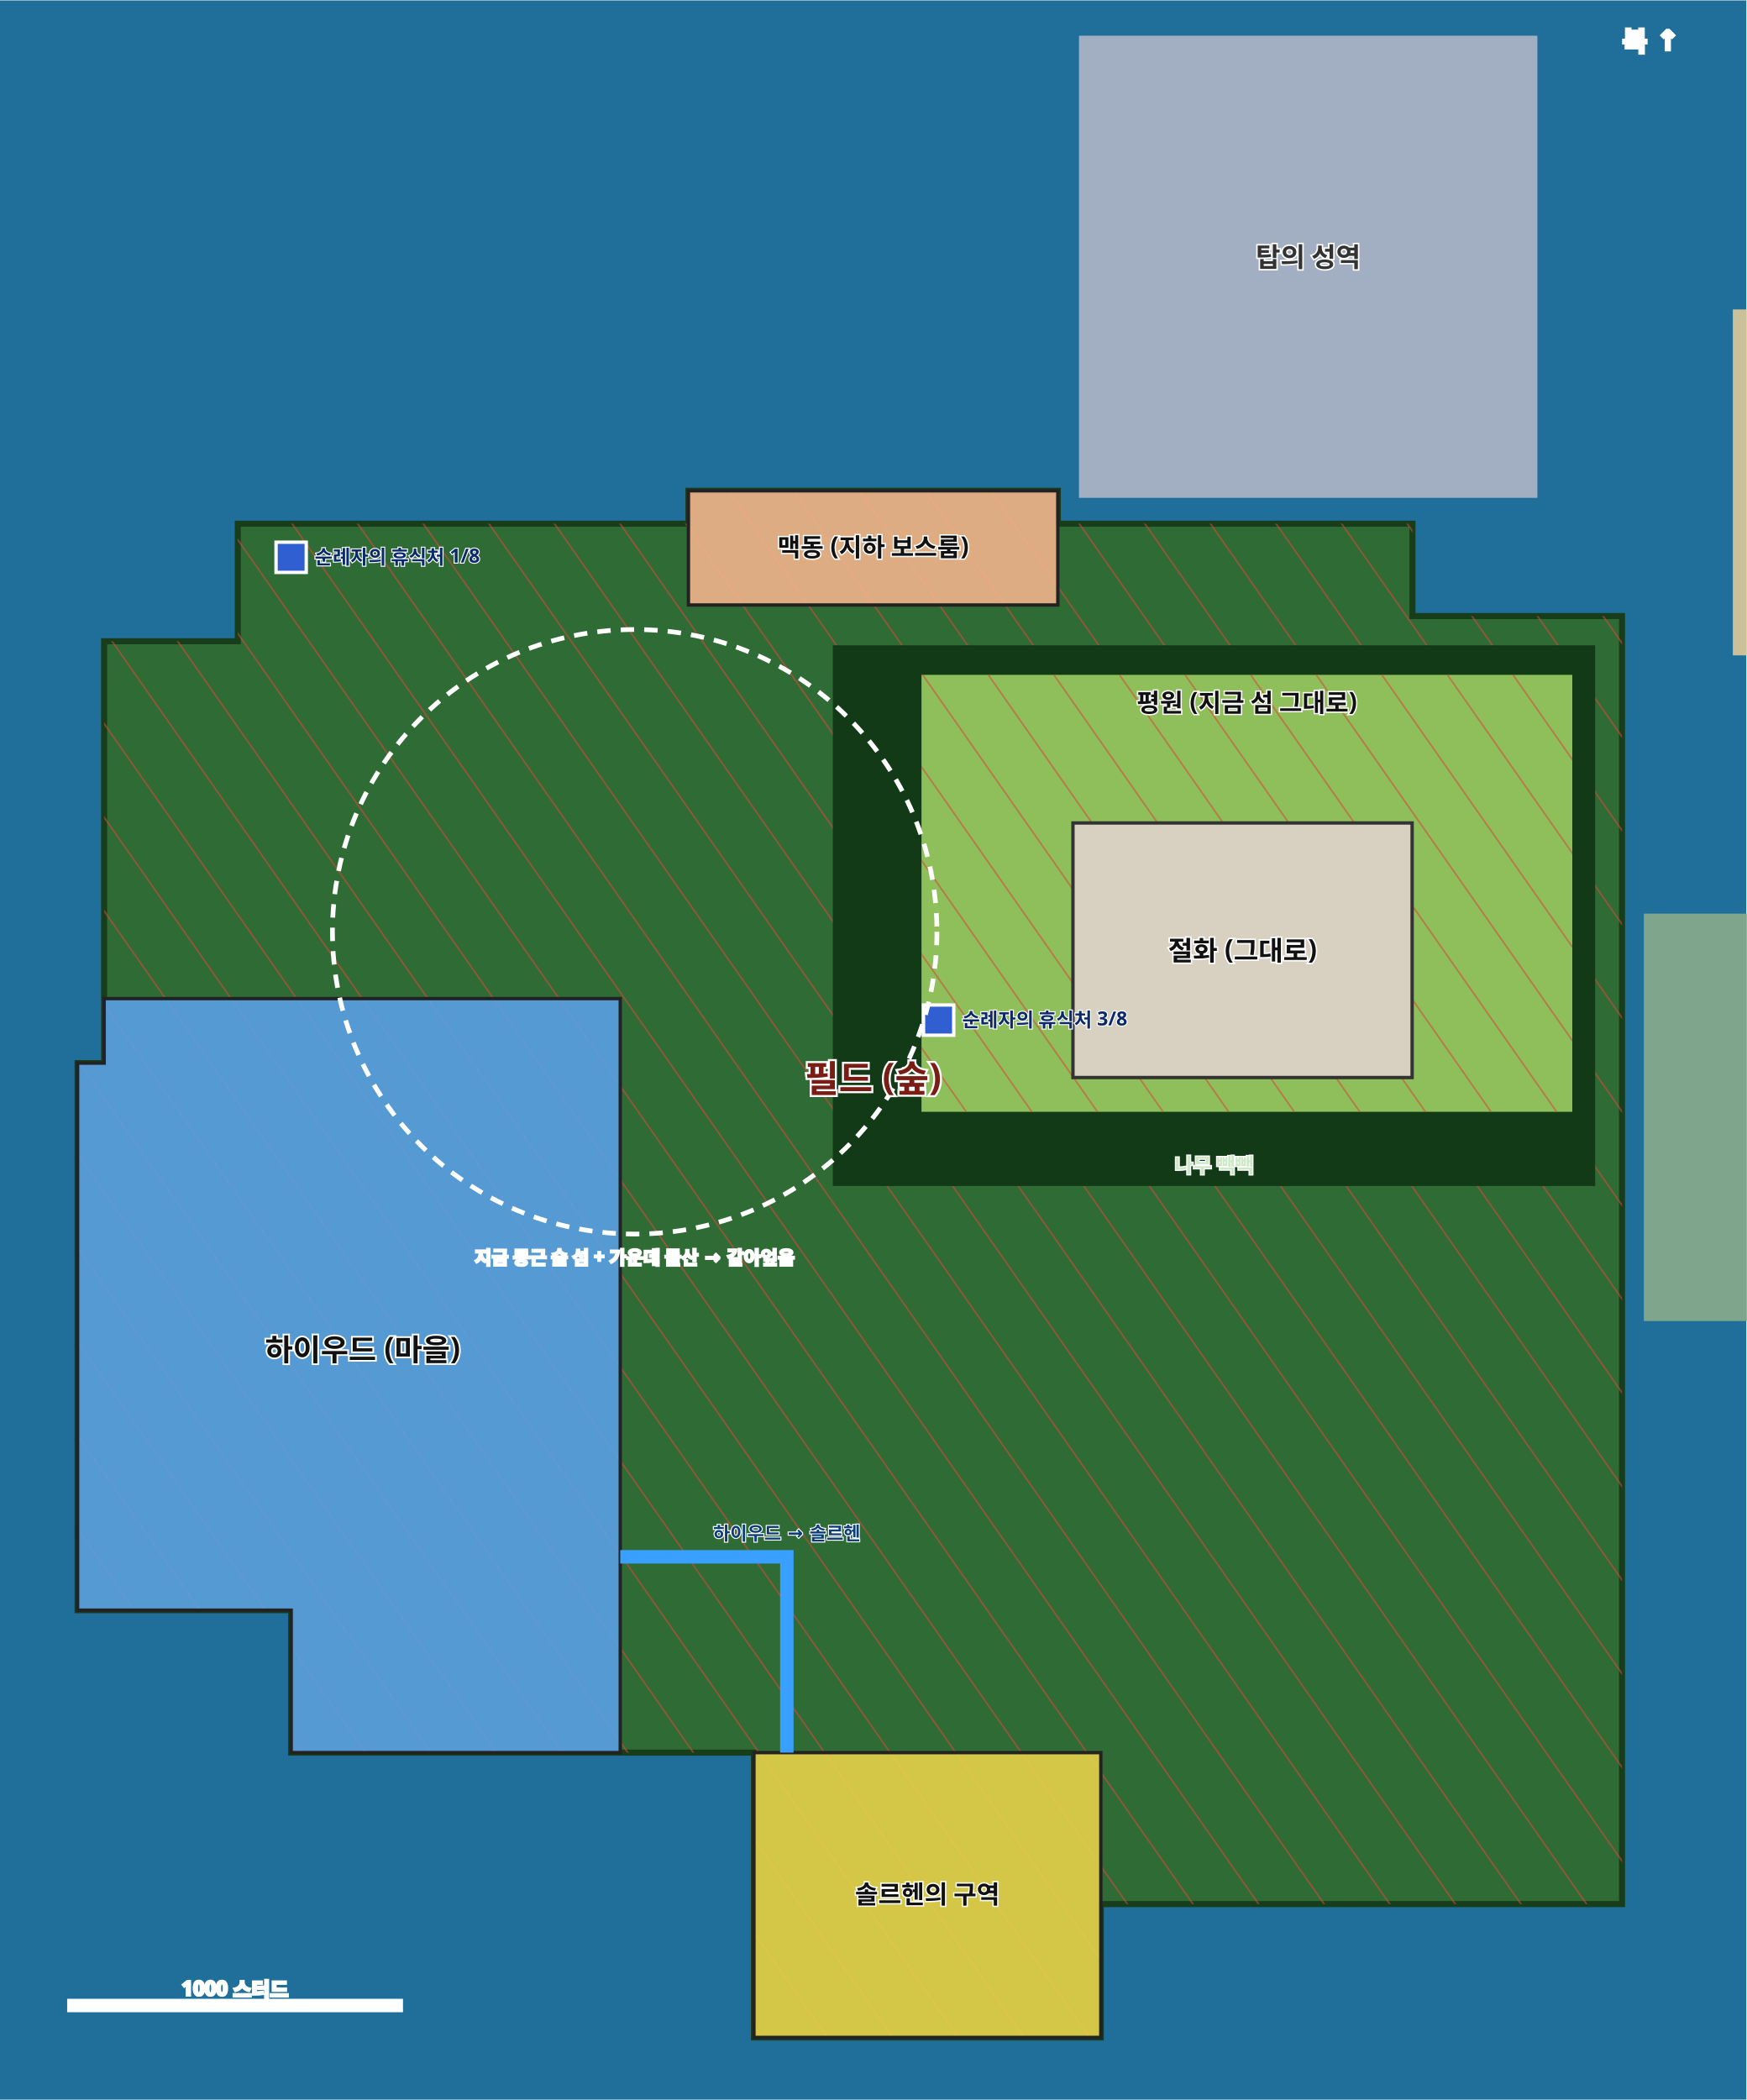
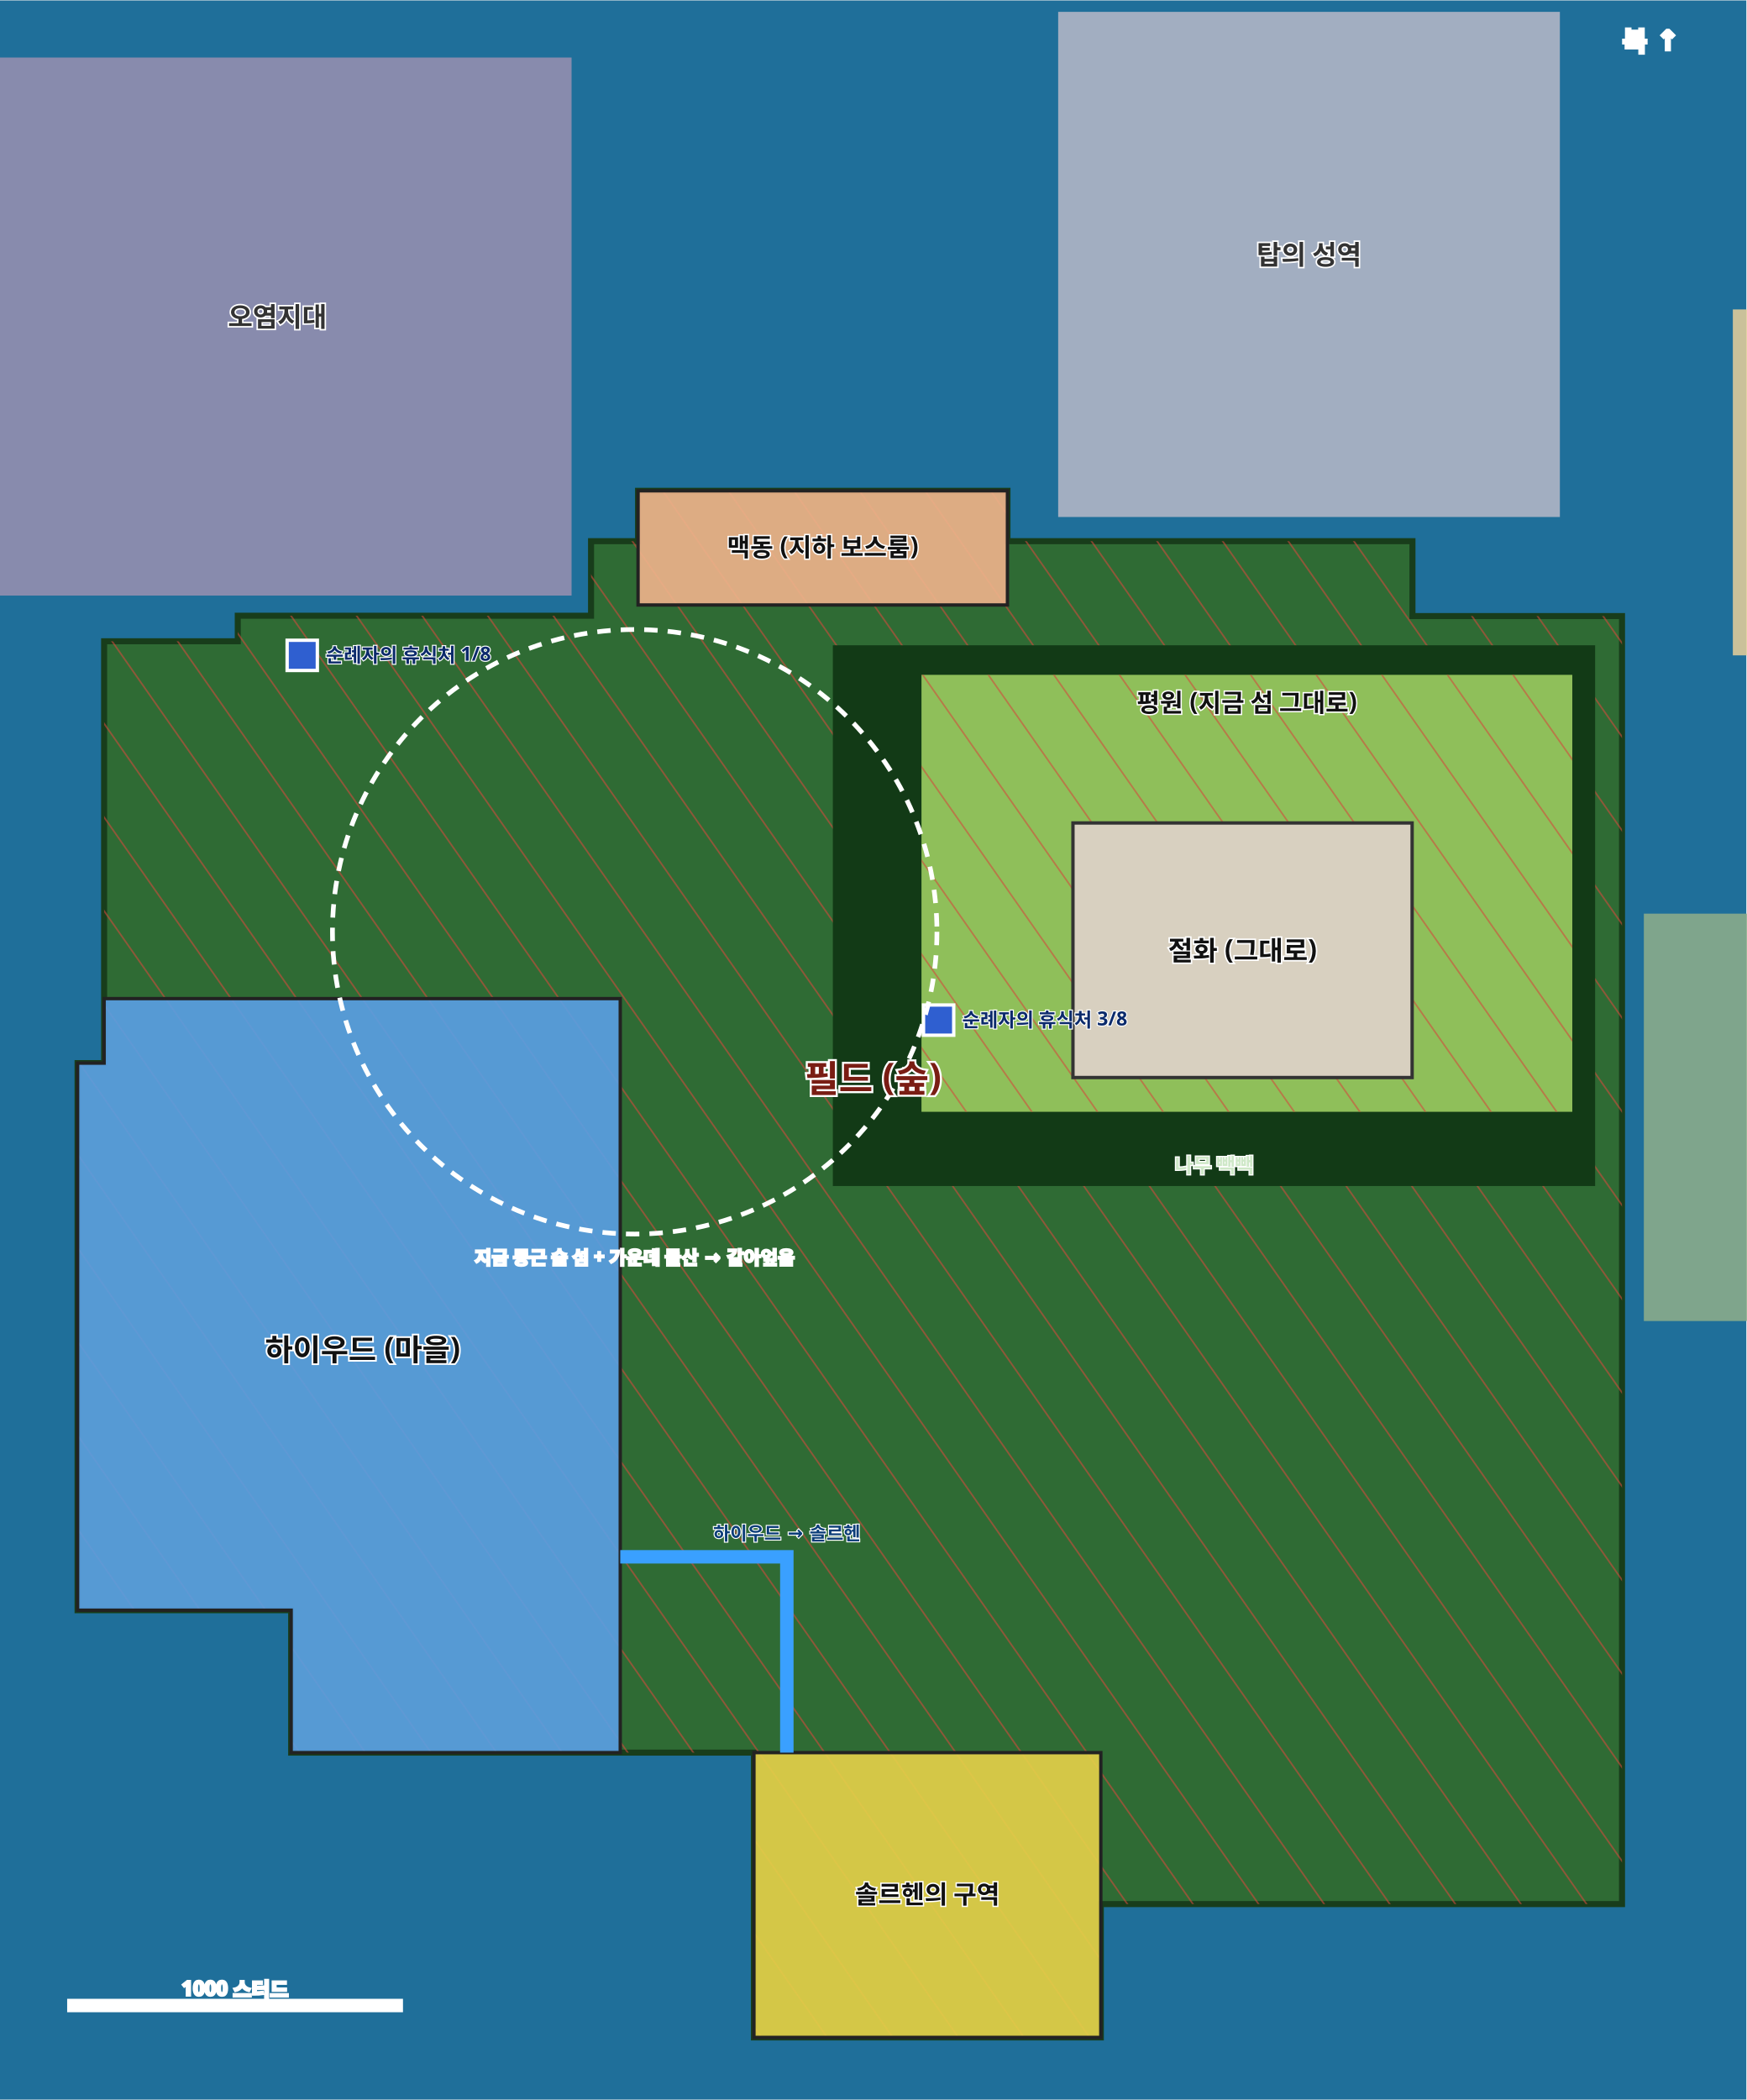
<svg xmlns="http://www.w3.org/2000/svg" width="988" height="1188" viewBox="-3500 -2250 5200 6250" font-family="Malgun Gothic, sans-serif">
  <defs>
    <pattern id="h" width="160" height="160" patternUnits="userSpaceOnUse" patternTransform="rotate(-35)">
      <line x1="0" y1="0" x2="0" y2="160" stroke="#d24a3c" stroke-width="10" stroke-opacity="0.55" />
    </pattern>
  </defs>
  <rect x="-3500" y="-2250" width="5200" height="6250" fill="#1f6f9a" />
-   <rect x="-287" y="-2145" width="1365" height="1376" fill="#b8b8c8" fill-opacity="0.85" />
-   <text x="395.5" y="-1457.0" font-size="80" fill="#333" text-anchor="middle" font-weight="700" stroke="#ffffff" stroke-width="9" paint-order="stroke">탑의 성역</text>
+   <rect x="-349" y="-2216" width="1494" height="1504" fill="#b8b8c8" fill-opacity="0.85" />
+   <text x="398.0" y="-1464.0" font-size="80" fill="#333" text-anchor="middle" font-weight="700" stroke="#ffffff" stroke-width="9" paint-order="stroke">탑의 성역</text>
+   <rect x="-3550" y="-2080" width="1752" height="1602" fill="#9a8fb0" fill-opacity="0.85" />
+   <text x="-2674.0" y="-1279.0" font-size="80" fill="#333" text-anchor="middle" font-weight="700" stroke="#ffffff" stroke-width="9" paint-order="stroke">오염지대</text>
  <rect x="1660" y="-1330" width="1940" height="1030" fill="#e8cf9a" fill-opacity="0.85" />
  <text x="2630.0" y="-815.0" font-size="80" fill="#333" text-anchor="middle" font-weight="700" stroke="#ffffff" stroke-width="9" paint-order="stroke">사막</text>
  <rect x="1395" y="469" width="1900" height="1213" fill="#8fae8a" fill-opacity="0.85" />
  <text x="2345.0" y="1075.5" font-size="80" fill="#333" text-anchor="middle" font-weight="700" stroke="#ffffff" stroke-width="9" paint-order="stroke">늪(다음 차례)</text>
-   <polygon points="-3190,-342 -2792,-342 -2792,-692 -1450,-692 -1450,-790 -350,-790 -350,-692 706,-692 706,-417 1330,-417 1330,3418 -222,3418 -222,3815 -1255,3815 -1255,2967 -2633,2967 -2633,2543 -3269,2543 -3269,914 -3190,914" fill="#2f6b34" stroke="#183d1b" stroke-width="18" />
-   <polygon points="-3190,-342 -2792,-342 -2792,-692 -1450,-692 -1450,-790 -350,-790 -350,-692 706,-692 706,-417 1330,-417 1330,3418 -222,3418 -222,3815 -1255,3815 -1255,2967 -2633,2967 -2633,2543 -3269,2543 -3269,914 -3190,914" fill="url(#h)" />
+   <polygon points="-3190,-342 -2792,-342 -2792,-418 -1740,-418 -1740,-640 -1600,-640 -1600,-790 -500,-790 -500,-640 706,-640 706,-417 1330,-417 1330,3418 -222,3418 -222,3815 -1255,3815 -1255,2967 -2633,2967 -2633,2543 -3269,2543 -3269,914 -3190,914" fill="#2f6b34" stroke="#183d1b" stroke-width="18" />
+   <polygon points="-3190,-342 -2792,-342 -2792,-418 -1740,-418 -1740,-640 -1600,-640 -1600,-790 -500,-790 -500,-640 706,-640 706,-417 1330,-417 1330,3418 -222,3418 -222,3815 -1255,3815 -1255,2967 -2633,2967 -2633,2543 -3269,2543 -3269,914 -3190,914" fill="url(#h)" />
  <rect x="-1020" y="-330" width="2270" height="1610" fill="#123a16" fill-opacity="1" />
  <text x="115.0" y="1240" font-size="60" fill="#cfe8c8" text-anchor="middle" font-weight="700" stroke="#ffffff" stroke-width="7" paint-order="stroke">나무 빽빽</text>
  <rect x="-756" y="-242" width="1938" height="1301" fill="#8fbf5a" fill-opacity="1" />
  <rect x="-756" y="-242" width="1938" height="1301" fill="url(#h)" />
  <rect x="-305" y="199" width="1010" height="758" fill="#d8d0c0" fill-opacity="1" stroke="#333" stroke-width="10" />
  <text x="200.0" y="608.0" font-size="80" fill="#111" text-anchor="middle" font-weight="700" stroke="#ffffff" stroke-width="9" paint-order="stroke">절화 (그대로)</text>
  <text x="213.0" y="-132" font-size="75" fill="#111" text-anchor="middle" font-weight="700" stroke="#ffffff" stroke-width="8" paint-order="stroke">평원 (지금 섬 그대로)</text>
  <polygon points="-3190,722 -1653,722 -1653,2967 -2633,2967 -2633,2543 -3269,2543 -3269,914 -3190,914" fill="#5aa0e6" fill-opacity="0.9" stroke="#222" stroke-width="10" />
  <text x="-2420" y="1800" font-size="90" fill="#111" text-anchor="middle" font-weight="700" stroke="#ffffff" stroke-width="10" paint-order="stroke">하이우드 (마을)</text>
-   <rect x="-1450" y="-790" width="1100" height="340" fill="#f0b48c" fill-opacity="0.9" stroke="#222" stroke-width="10" />
-   <text x="-900.0" y="-595.0" font-size="75" fill="#111" text-anchor="middle" font-weight="700" stroke="#ffffff" stroke-width="8" paint-order="stroke">맥동 (지하 보스룸)</text>
+   <rect x="-1600" y="-790" width="1100" height="340" fill="#f0b48c" fill-opacity="0.9" stroke="#222" stroke-width="10" />
+   <text x="-1050.0" y="-595.0" font-size="75" fill="#111" text-anchor="middle" font-weight="700" stroke="#ffffff" stroke-width="8" paint-order="stroke">맥동 (지하 보스룸)</text>
  <rect x="-1255" y="2967" width="1033" height="848" fill="#e6d24a" fill-opacity="0.9" stroke="#222" stroke-width="10" />
  <text x="-738.5" y="3416.0" font-size="75" fill="#111" text-anchor="middle" font-weight="700" stroke="#ffffff" stroke-width="8" paint-order="stroke">솔르헨의 구역</text>
  <polyline points="-1653,2384 -1157,2384 -1157,2967" fill="none" stroke="#3aa0ff" stroke-width="40" />
  <text x="-1157" y="2334" font-size="55" fill="#0b3d78" text-anchor="middle" font-weight="700" stroke="#ffffff" stroke-width="6" paint-order="stroke">하이우드 → 솔르헨</text>
-   <rect x="-2678" y="-637" width="90" height="90" fill="#2f5fd0" fill-opacity="1" stroke="#fff" stroke-width="10" />
-   <text x="-2563" y="-572" font-size="58" fill="#0b2a6b" text-anchor="start" font-weight="700" stroke="#ffffff" stroke-width="6" paint-order="stroke">순례자의 휴식처 1/8</text>
+   <rect x="-2645" y="-345" width="90" height="90" fill="#2f5fd0" fill-opacity="1" stroke="#fff" stroke-width="10" />
+   <text x="-2530" y="-280" font-size="58" fill="#0b2a6b" text-anchor="start" font-weight="700" stroke="#ffffff" stroke-width="6" paint-order="stroke">순례자의 휴식처 1/8</text>
  <rect x="-750" y="741" width="90" height="90" fill="#2f5fd0" fill-opacity="1" stroke="#fff" stroke-width="10" />
  <text x="-635" y="806" font-size="58" fill="#0b2a6b" text-anchor="start" font-weight="700" stroke="#ffffff" stroke-width="6" paint-order="stroke">순례자의 휴식처 3/8</text>
  <circle cx="-1610" cy="523" r="900" fill="none" stroke="#ffffff" stroke-width="14" stroke-dasharray="40 30" />
  <text x="-900" y="1000" font-size="110" fill="#7a1d14" text-anchor="middle" font-weight="700" stroke="#ffffff" stroke-width="12" paint-order="stroke">필드 (숲)</text>
  <text x="-1610" y="1513" font-size="55" fill="#fff" text-anchor="middle" font-weight="700" stroke="#ffffff" stroke-width="6" paint-order="stroke">지금 둥근 숲 섬 + 가운데 돌산 → 갈아엎음</text>
  <rect x="-3300" y="3700" width="1000" height="40" fill="#fff" fill-opacity="1" />
  <text x="-2800" y="3690" font-size="60" fill="#fff" text-anchor="middle" font-weight="700" stroke="#ffffff" stroke-width="7" paint-order="stroke">1000 스터드</text>
  <text x="1500" y="-2100" font-size="80" fill="#fff" text-anchor="end" font-weight="700" stroke="#ffffff" stroke-width="9" paint-order="stroke">북 ↑</text>
</svg>
